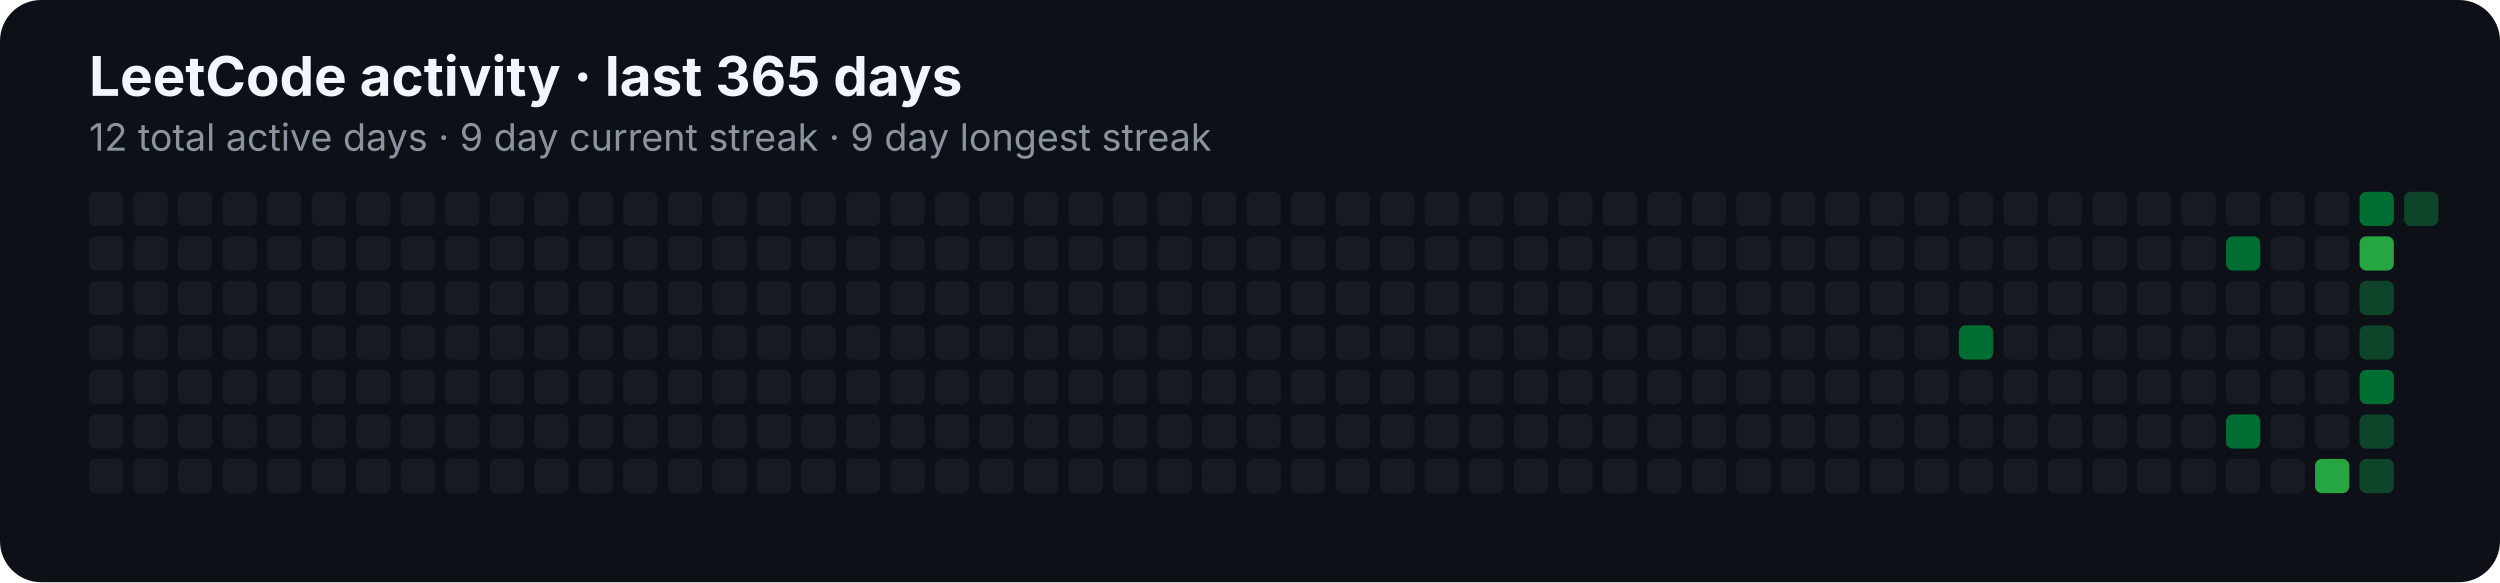
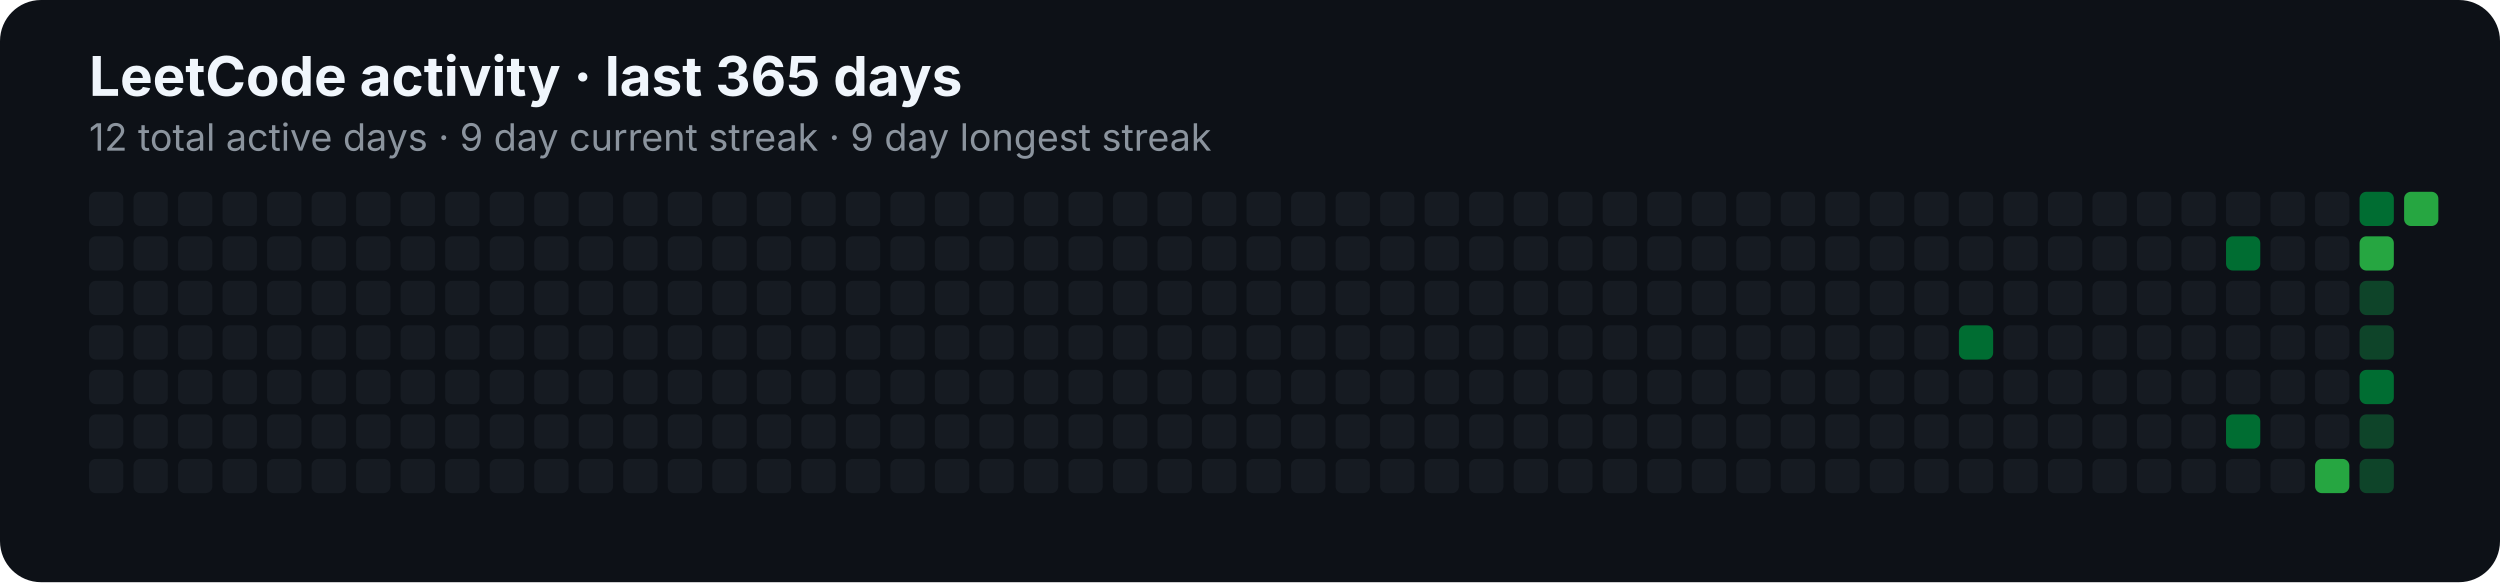
<svg xmlns="http://www.w3.org/2000/svg" width="730" height="170" role="img" aria-label="LeetCode activity over the last 365 days">
  <rect width="100%" height="100%" rx="12" fill="#0d1117" />
  <style>text{font-family:-apple-system,BlinkMacSystemFont,Segoe UI,sans-serif;fill:#8b949e}.h{font-size:16px;font-weight:650;fill:#f0f6fc}.s{font-size:11px}</style>
  <text x="26" y="28" class="h">LeetCode activity · last 365 days</text>
  <text x="26" y="44" class="s">12 total active days · 9 day current streak · 9 day longest streak</text>
  <rect x="26" y="56" width="10" height="10" rx="2" fill="#161b22" />
  <rect x="26" y="69" width="10" height="10" rx="2" fill="#161b22" />
  <rect x="26" y="82" width="10" height="10" rx="2" fill="#161b22" />
  <rect x="26" y="95" width="10" height="10" rx="2" fill="#161b22" />
  <rect x="26" y="108" width="10" height="10" rx="2" fill="#161b22" />
  <rect x="26" y="121" width="10" height="10" rx="2" fill="#161b22" />
  <rect x="26" y="134" width="10" height="10" rx="2" fill="#161b22" />
  <rect x="39" y="56" width="10" height="10" rx="2" fill="#161b22" />
  <rect x="39" y="69" width="10" height="10" rx="2" fill="#161b22" />
  <rect x="39" y="82" width="10" height="10" rx="2" fill="#161b22" />
  <rect x="39" y="95" width="10" height="10" rx="2" fill="#161b22" />
  <rect x="39" y="108" width="10" height="10" rx="2" fill="#161b22" />
  <rect x="39" y="121" width="10" height="10" rx="2" fill="#161b22" />
  <rect x="39" y="134" width="10" height="10" rx="2" fill="#161b22" />
  <rect x="52" y="56" width="10" height="10" rx="2" fill="#161b22" />
  <rect x="52" y="69" width="10" height="10" rx="2" fill="#161b22" />
  <rect x="52" y="82" width="10" height="10" rx="2" fill="#161b22" />
  <rect x="52" y="95" width="10" height="10" rx="2" fill="#161b22" />
  <rect x="52" y="108" width="10" height="10" rx="2" fill="#161b22" />
  <rect x="52" y="121" width="10" height="10" rx="2" fill="#161b22" />
  <rect x="52" y="134" width="10" height="10" rx="2" fill="#161b22" />
  <rect x="65" y="56" width="10" height="10" rx="2" fill="#161b22" />
  <rect x="65" y="69" width="10" height="10" rx="2" fill="#161b22" />
  <rect x="65" y="82" width="10" height="10" rx="2" fill="#161b22" />
  <rect x="65" y="95" width="10" height="10" rx="2" fill="#161b22" />
  <rect x="65" y="108" width="10" height="10" rx="2" fill="#161b22" />
  <rect x="65" y="121" width="10" height="10" rx="2" fill="#161b22" />
  <rect x="65" y="134" width="10" height="10" rx="2" fill="#161b22" />
  <rect x="78" y="56" width="10" height="10" rx="2" fill="#161b22" />
  <rect x="78" y="69" width="10" height="10" rx="2" fill="#161b22" />
  <rect x="78" y="82" width="10" height="10" rx="2" fill="#161b22" />
  <rect x="78" y="95" width="10" height="10" rx="2" fill="#161b22" />
  <rect x="78" y="108" width="10" height="10" rx="2" fill="#161b22" />
  <rect x="78" y="121" width="10" height="10" rx="2" fill="#161b22" />
  <rect x="78" y="134" width="10" height="10" rx="2" fill="#161b22" />
  <rect x="91" y="56" width="10" height="10" rx="2" fill="#161b22" />
  <rect x="91" y="69" width="10" height="10" rx="2" fill="#161b22" />
  <rect x="91" y="82" width="10" height="10" rx="2" fill="#161b22" />
  <rect x="91" y="95" width="10" height="10" rx="2" fill="#161b22" />
  <rect x="91" y="108" width="10" height="10" rx="2" fill="#161b22" />
  <rect x="91" y="121" width="10" height="10" rx="2" fill="#161b22" />
  <rect x="91" y="134" width="10" height="10" rx="2" fill="#161b22" />
  <rect x="104" y="56" width="10" height="10" rx="2" fill="#161b22" />
  <rect x="104" y="69" width="10" height="10" rx="2" fill="#161b22" />
  <rect x="104" y="82" width="10" height="10" rx="2" fill="#161b22" />
  <rect x="104" y="95" width="10" height="10" rx="2" fill="#161b22" />
  <rect x="104" y="108" width="10" height="10" rx="2" fill="#161b22" />
  <rect x="104" y="121" width="10" height="10" rx="2" fill="#161b22" />
  <rect x="104" y="134" width="10" height="10" rx="2" fill="#161b22" />
  <rect x="117" y="56" width="10" height="10" rx="2" fill="#161b22" />
  <rect x="117" y="69" width="10" height="10" rx="2" fill="#161b22" />
  <rect x="117" y="82" width="10" height="10" rx="2" fill="#161b22" />
  <rect x="117" y="95" width="10" height="10" rx="2" fill="#161b22" />
  <rect x="117" y="108" width="10" height="10" rx="2" fill="#161b22" />
  <rect x="117" y="121" width="10" height="10" rx="2" fill="#161b22" />
  <rect x="117" y="134" width="10" height="10" rx="2" fill="#161b22" />
  <rect x="130" y="56" width="10" height="10" rx="2" fill="#161b22" />
  <rect x="130" y="69" width="10" height="10" rx="2" fill="#161b22" />
  <rect x="130" y="82" width="10" height="10" rx="2" fill="#161b22" />
  <rect x="130" y="95" width="10" height="10" rx="2" fill="#161b22" />
  <rect x="130" y="108" width="10" height="10" rx="2" fill="#161b22" />
  <rect x="130" y="121" width="10" height="10" rx="2" fill="#161b22" />
  <rect x="130" y="134" width="10" height="10" rx="2" fill="#161b22" />
  <rect x="143" y="56" width="10" height="10" rx="2" fill="#161b22" />
  <rect x="143" y="69" width="10" height="10" rx="2" fill="#161b22" />
  <rect x="143" y="82" width="10" height="10" rx="2" fill="#161b22" />
  <rect x="143" y="95" width="10" height="10" rx="2" fill="#161b22" />
  <rect x="143" y="108" width="10" height="10" rx="2" fill="#161b22" />
  <rect x="143" y="121" width="10" height="10" rx="2" fill="#161b22" />
  <rect x="143" y="134" width="10" height="10" rx="2" fill="#161b22" />
  <rect x="156" y="56" width="10" height="10" rx="2" fill="#161b22" />
  <rect x="156" y="69" width="10" height="10" rx="2" fill="#161b22" />
  <rect x="156" y="82" width="10" height="10" rx="2" fill="#161b22" />
  <rect x="156" y="95" width="10" height="10" rx="2" fill="#161b22" />
  <rect x="156" y="108" width="10" height="10" rx="2" fill="#161b22" />
  <rect x="156" y="121" width="10" height="10" rx="2" fill="#161b22" />
  <rect x="156" y="134" width="10" height="10" rx="2" fill="#161b22" />
  <rect x="169" y="56" width="10" height="10" rx="2" fill="#161b22" />
  <rect x="169" y="69" width="10" height="10" rx="2" fill="#161b22" />
  <rect x="169" y="82" width="10" height="10" rx="2" fill="#161b22" />
  <rect x="169" y="95" width="10" height="10" rx="2" fill="#161b22" />
  <rect x="169" y="108" width="10" height="10" rx="2" fill="#161b22" />
  <rect x="169" y="121" width="10" height="10" rx="2" fill="#161b22" />
  <rect x="169" y="134" width="10" height="10" rx="2" fill="#161b22" />
  <rect x="182" y="56" width="10" height="10" rx="2" fill="#161b22" />
  <rect x="182" y="69" width="10" height="10" rx="2" fill="#161b22" />
  <rect x="182" y="82" width="10" height="10" rx="2" fill="#161b22" />
  <rect x="182" y="95" width="10" height="10" rx="2" fill="#161b22" />
  <rect x="182" y="108" width="10" height="10" rx="2" fill="#161b22" />
  <rect x="182" y="121" width="10" height="10" rx="2" fill="#161b22" />
  <rect x="182" y="134" width="10" height="10" rx="2" fill="#161b22" />
  <rect x="195" y="56" width="10" height="10" rx="2" fill="#161b22" />
  <rect x="195" y="69" width="10" height="10" rx="2" fill="#161b22" />
  <rect x="195" y="82" width="10" height="10" rx="2" fill="#161b22" />
  <rect x="195" y="95" width="10" height="10" rx="2" fill="#161b22" />
  <rect x="195" y="108" width="10" height="10" rx="2" fill="#161b22" />
  <rect x="195" y="121" width="10" height="10" rx="2" fill="#161b22" />
  <rect x="195" y="134" width="10" height="10" rx="2" fill="#161b22" />
  <rect x="208" y="56" width="10" height="10" rx="2" fill="#161b22" />
  <rect x="208" y="69" width="10" height="10" rx="2" fill="#161b22" />
  <rect x="208" y="82" width="10" height="10" rx="2" fill="#161b22" />
  <rect x="208" y="95" width="10" height="10" rx="2" fill="#161b22" />
  <rect x="208" y="108" width="10" height="10" rx="2" fill="#161b22" />
  <rect x="208" y="121" width="10" height="10" rx="2" fill="#161b22" />
  <rect x="208" y="134" width="10" height="10" rx="2" fill="#161b22" />
  <rect x="221" y="56" width="10" height="10" rx="2" fill="#161b22" />
  <rect x="221" y="69" width="10" height="10" rx="2" fill="#161b22" />
  <rect x="221" y="82" width="10" height="10" rx="2" fill="#161b22" />
  <rect x="221" y="95" width="10" height="10" rx="2" fill="#161b22" />
  <rect x="221" y="108" width="10" height="10" rx="2" fill="#161b22" />
  <rect x="221" y="121" width="10" height="10" rx="2" fill="#161b22" />
  <rect x="221" y="134" width="10" height="10" rx="2" fill="#161b22" />
  <rect x="234" y="56" width="10" height="10" rx="2" fill="#161b22" />
  <rect x="234" y="69" width="10" height="10" rx="2" fill="#161b22" />
  <rect x="234" y="82" width="10" height="10" rx="2" fill="#161b22" />
  <rect x="234" y="95" width="10" height="10" rx="2" fill="#161b22" />
  <rect x="234" y="108" width="10" height="10" rx="2" fill="#161b22" />
  <rect x="234" y="121" width="10" height="10" rx="2" fill="#161b22" />
  <rect x="234" y="134" width="10" height="10" rx="2" fill="#161b22" />
  <rect x="247" y="56" width="10" height="10" rx="2" fill="#161b22" />
  <rect x="247" y="69" width="10" height="10" rx="2" fill="#161b22" />
  <rect x="247" y="82" width="10" height="10" rx="2" fill="#161b22" />
  <rect x="247" y="95" width="10" height="10" rx="2" fill="#161b22" />
  <rect x="247" y="108" width="10" height="10" rx="2" fill="#161b22" />
  <rect x="247" y="121" width="10" height="10" rx="2" fill="#161b22" />
  <rect x="247" y="134" width="10" height="10" rx="2" fill="#161b22" />
  <rect x="260" y="56" width="10" height="10" rx="2" fill="#161b22" />
  <rect x="260" y="69" width="10" height="10" rx="2" fill="#161b22" />
  <rect x="260" y="82" width="10" height="10" rx="2" fill="#161b22" />
  <rect x="260" y="95" width="10" height="10" rx="2" fill="#161b22" />
  <rect x="260" y="108" width="10" height="10" rx="2" fill="#161b22" />
  <rect x="260" y="121" width="10" height="10" rx="2" fill="#161b22" />
  <rect x="260" y="134" width="10" height="10" rx="2" fill="#161b22" />
  <rect x="273" y="56" width="10" height="10" rx="2" fill="#161b22" />
  <rect x="273" y="69" width="10" height="10" rx="2" fill="#161b22" />
  <rect x="273" y="82" width="10" height="10" rx="2" fill="#161b22" />
  <rect x="273" y="95" width="10" height="10" rx="2" fill="#161b22" />
  <rect x="273" y="108" width="10" height="10" rx="2" fill="#161b22" />
  <rect x="273" y="121" width="10" height="10" rx="2" fill="#161b22" />
  <rect x="273" y="134" width="10" height="10" rx="2" fill="#161b22" />
  <rect x="286" y="56" width="10" height="10" rx="2" fill="#161b22" />
  <rect x="286" y="69" width="10" height="10" rx="2" fill="#161b22" />
  <rect x="286" y="82" width="10" height="10" rx="2" fill="#161b22" />
  <rect x="286" y="95" width="10" height="10" rx="2" fill="#161b22" />
  <rect x="286" y="108" width="10" height="10" rx="2" fill="#161b22" />
  <rect x="286" y="121" width="10" height="10" rx="2" fill="#161b22" />
  <rect x="286" y="134" width="10" height="10" rx="2" fill="#161b22" />
  <rect x="299" y="56" width="10" height="10" rx="2" fill="#161b22" />
  <rect x="299" y="69" width="10" height="10" rx="2" fill="#161b22" />
  <rect x="299" y="82" width="10" height="10" rx="2" fill="#161b22" />
  <rect x="299" y="95" width="10" height="10" rx="2" fill="#161b22" />
  <rect x="299" y="108" width="10" height="10" rx="2" fill="#161b22" />
  <rect x="299" y="121" width="10" height="10" rx="2" fill="#161b22" />
  <rect x="299" y="134" width="10" height="10" rx="2" fill="#161b22" />
  <rect x="312" y="56" width="10" height="10" rx="2" fill="#161b22" />
  <rect x="312" y="69" width="10" height="10" rx="2" fill="#161b22" />
  <rect x="312" y="82" width="10" height="10" rx="2" fill="#161b22" />
  <rect x="312" y="95" width="10" height="10" rx="2" fill="#161b22" />
  <rect x="312" y="108" width="10" height="10" rx="2" fill="#161b22" />
  <rect x="312" y="121" width="10" height="10" rx="2" fill="#161b22" />
  <rect x="312" y="134" width="10" height="10" rx="2" fill="#161b22" />
  <rect x="325" y="56" width="10" height="10" rx="2" fill="#161b22" />
  <rect x="325" y="69" width="10" height="10" rx="2" fill="#161b22" />
  <rect x="325" y="82" width="10" height="10" rx="2" fill="#161b22" />
  <rect x="325" y="95" width="10" height="10" rx="2" fill="#161b22" />
  <rect x="325" y="108" width="10" height="10" rx="2" fill="#161b22" />
  <rect x="325" y="121" width="10" height="10" rx="2" fill="#161b22" />
  <rect x="325" y="134" width="10" height="10" rx="2" fill="#161b22" />
  <rect x="338" y="56" width="10" height="10" rx="2" fill="#161b22" />
  <rect x="338" y="69" width="10" height="10" rx="2" fill="#161b22" />
  <rect x="338" y="82" width="10" height="10" rx="2" fill="#161b22" />
  <rect x="338" y="95" width="10" height="10" rx="2" fill="#161b22" />
  <rect x="338" y="108" width="10" height="10" rx="2" fill="#161b22" />
  <rect x="338" y="121" width="10" height="10" rx="2" fill="#161b22" />
  <rect x="338" y="134" width="10" height="10" rx="2" fill="#161b22" />
  <rect x="351" y="56" width="10" height="10" rx="2" fill="#161b22" />
  <rect x="351" y="69" width="10" height="10" rx="2" fill="#161b22" />
  <rect x="351" y="82" width="10" height="10" rx="2" fill="#161b22" />
  <rect x="351" y="95" width="10" height="10" rx="2" fill="#161b22" />
  <rect x="351" y="108" width="10" height="10" rx="2" fill="#161b22" />
  <rect x="351" y="121" width="10" height="10" rx="2" fill="#161b22" />
  <rect x="351" y="134" width="10" height="10" rx="2" fill="#161b22" />
  <rect x="364" y="56" width="10" height="10" rx="2" fill="#161b22" />
  <rect x="364" y="69" width="10" height="10" rx="2" fill="#161b22" />
  <rect x="364" y="82" width="10" height="10" rx="2" fill="#161b22" />
  <rect x="364" y="95" width="10" height="10" rx="2" fill="#161b22" />
  <rect x="364" y="108" width="10" height="10" rx="2" fill="#161b22" />
  <rect x="364" y="121" width="10" height="10" rx="2" fill="#161b22" />
  <rect x="364" y="134" width="10" height="10" rx="2" fill="#161b22" />
  <rect x="377" y="56" width="10" height="10" rx="2" fill="#161b22" />
  <rect x="377" y="69" width="10" height="10" rx="2" fill="#161b22" />
  <rect x="377" y="82" width="10" height="10" rx="2" fill="#161b22" />
  <rect x="377" y="95" width="10" height="10" rx="2" fill="#161b22" />
  <rect x="377" y="108" width="10" height="10" rx="2" fill="#161b22" />
  <rect x="377" y="121" width="10" height="10" rx="2" fill="#161b22" />
  <rect x="377" y="134" width="10" height="10" rx="2" fill="#161b22" />
  <rect x="390" y="56" width="10" height="10" rx="2" fill="#161b22" />
  <rect x="390" y="69" width="10" height="10" rx="2" fill="#161b22" />
  <rect x="390" y="82" width="10" height="10" rx="2" fill="#161b22" />
  <rect x="390" y="95" width="10" height="10" rx="2" fill="#161b22" />
  <rect x="390" y="108" width="10" height="10" rx="2" fill="#161b22" />
  <rect x="390" y="121" width="10" height="10" rx="2" fill="#161b22" />
  <rect x="390" y="134" width="10" height="10" rx="2" fill="#161b22" />
  <rect x="403" y="56" width="10" height="10" rx="2" fill="#161b22" />
  <rect x="403" y="69" width="10" height="10" rx="2" fill="#161b22" />
  <rect x="403" y="82" width="10" height="10" rx="2" fill="#161b22" />
  <rect x="403" y="95" width="10" height="10" rx="2" fill="#161b22" />
  <rect x="403" y="108" width="10" height="10" rx="2" fill="#161b22" />
  <rect x="403" y="121" width="10" height="10" rx="2" fill="#161b22" />
  <rect x="403" y="134" width="10" height="10" rx="2" fill="#161b22" />
  <rect x="416" y="56" width="10" height="10" rx="2" fill="#161b22" />
  <rect x="416" y="69" width="10" height="10" rx="2" fill="#161b22" />
  <rect x="416" y="82" width="10" height="10" rx="2" fill="#161b22" />
  <rect x="416" y="95" width="10" height="10" rx="2" fill="#161b22" />
  <rect x="416" y="108" width="10" height="10" rx="2" fill="#161b22" />
  <rect x="416" y="121" width="10" height="10" rx="2" fill="#161b22" />
  <rect x="416" y="134" width="10" height="10" rx="2" fill="#161b22" />
  <rect x="429" y="56" width="10" height="10" rx="2" fill="#161b22" />
  <rect x="429" y="69" width="10" height="10" rx="2" fill="#161b22" />
  <rect x="429" y="82" width="10" height="10" rx="2" fill="#161b22" />
  <rect x="429" y="95" width="10" height="10" rx="2" fill="#161b22" />
  <rect x="429" y="108" width="10" height="10" rx="2" fill="#161b22" />
  <rect x="429" y="121" width="10" height="10" rx="2" fill="#161b22" />
  <rect x="429" y="134" width="10" height="10" rx="2" fill="#161b22" />
  <rect x="442" y="56" width="10" height="10" rx="2" fill="#161b22" />
  <rect x="442" y="69" width="10" height="10" rx="2" fill="#161b22" />
  <rect x="442" y="82" width="10" height="10" rx="2" fill="#161b22" />
  <rect x="442" y="95" width="10" height="10" rx="2" fill="#161b22" />
  <rect x="442" y="108" width="10" height="10" rx="2" fill="#161b22" />
  <rect x="442" y="121" width="10" height="10" rx="2" fill="#161b22" />
  <rect x="442" y="134" width="10" height="10" rx="2" fill="#161b22" />
  <rect x="455" y="56" width="10" height="10" rx="2" fill="#161b22" />
  <rect x="455" y="69" width="10" height="10" rx="2" fill="#161b22" />
  <rect x="455" y="82" width="10" height="10" rx="2" fill="#161b22" />
  <rect x="455" y="95" width="10" height="10" rx="2" fill="#161b22" />
  <rect x="455" y="108" width="10" height="10" rx="2" fill="#161b22" />
  <rect x="455" y="121" width="10" height="10" rx="2" fill="#161b22" />
  <rect x="455" y="134" width="10" height="10" rx="2" fill="#161b22" />
  <rect x="468" y="56" width="10" height="10" rx="2" fill="#161b22" />
  <rect x="468" y="69" width="10" height="10" rx="2" fill="#161b22" />
  <rect x="468" y="82" width="10" height="10" rx="2" fill="#161b22" />
  <rect x="468" y="95" width="10" height="10" rx="2" fill="#161b22" />
  <rect x="468" y="108" width="10" height="10" rx="2" fill="#161b22" />
  <rect x="468" y="121" width="10" height="10" rx="2" fill="#161b22" />
  <rect x="468" y="134" width="10" height="10" rx="2" fill="#161b22" />
  <rect x="481" y="56" width="10" height="10" rx="2" fill="#161b22" />
  <rect x="481" y="69" width="10" height="10" rx="2" fill="#161b22" />
  <rect x="481" y="82" width="10" height="10" rx="2" fill="#161b22" />
  <rect x="481" y="95" width="10" height="10" rx="2" fill="#161b22" />
  <rect x="481" y="108" width="10" height="10" rx="2" fill="#161b22" />
  <rect x="481" y="121" width="10" height="10" rx="2" fill="#161b22" />
  <rect x="481" y="134" width="10" height="10" rx="2" fill="#161b22" />
  <rect x="494" y="56" width="10" height="10" rx="2" fill="#161b22" />
  <rect x="494" y="69" width="10" height="10" rx="2" fill="#161b22" />
  <rect x="494" y="82" width="10" height="10" rx="2" fill="#161b22" />
  <rect x="494" y="95" width="10" height="10" rx="2" fill="#161b22" />
  <rect x="494" y="108" width="10" height="10" rx="2" fill="#161b22" />
  <rect x="494" y="121" width="10" height="10" rx="2" fill="#161b22" />
  <rect x="494" y="134" width="10" height="10" rx="2" fill="#161b22" />
  <rect x="507" y="56" width="10" height="10" rx="2" fill="#161b22" />
  <rect x="507" y="69" width="10" height="10" rx="2" fill="#161b22" />
  <rect x="507" y="82" width="10" height="10" rx="2" fill="#161b22" />
  <rect x="507" y="95" width="10" height="10" rx="2" fill="#161b22" />
  <rect x="507" y="108" width="10" height="10" rx="2" fill="#161b22" />
  <rect x="507" y="121" width="10" height="10" rx="2" fill="#161b22" />
  <rect x="507" y="134" width="10" height="10" rx="2" fill="#161b22" />
  <rect x="520" y="56" width="10" height="10" rx="2" fill="#161b22" />
  <rect x="520" y="69" width="10" height="10" rx="2" fill="#161b22" />
  <rect x="520" y="82" width="10" height="10" rx="2" fill="#161b22" />
  <rect x="520" y="95" width="10" height="10" rx="2" fill="#161b22" />
  <rect x="520" y="108" width="10" height="10" rx="2" fill="#161b22" />
  <rect x="520" y="121" width="10" height="10" rx="2" fill="#161b22" />
  <rect x="520" y="134" width="10" height="10" rx="2" fill="#161b22" />
  <rect x="533" y="56" width="10" height="10" rx="2" fill="#161b22" />
  <rect x="533" y="69" width="10" height="10" rx="2" fill="#161b22" />
  <rect x="533" y="82" width="10" height="10" rx="2" fill="#161b22" />
  <rect x="533" y="95" width="10" height="10" rx="2" fill="#161b22" />
  <rect x="533" y="108" width="10" height="10" rx="2" fill="#161b22" />
  <rect x="533" y="121" width="10" height="10" rx="2" fill="#161b22" />
  <rect x="533" y="134" width="10" height="10" rx="2" fill="#161b22" />
  <rect x="546" y="56" width="10" height="10" rx="2" fill="#161b22" />
  <rect x="546" y="69" width="10" height="10" rx="2" fill="#161b22" />
  <rect x="546" y="82" width="10" height="10" rx="2" fill="#161b22" />
  <rect x="546" y="95" width="10" height="10" rx="2" fill="#161b22" />
  <rect x="546" y="108" width="10" height="10" rx="2" fill="#161b22" />
  <rect x="546" y="121" width="10" height="10" rx="2" fill="#161b22" />
  <rect x="546" y="134" width="10" height="10" rx="2" fill="#161b22" />
  <rect x="559" y="56" width="10" height="10" rx="2" fill="#161b22" />
  <rect x="559" y="69" width="10" height="10" rx="2" fill="#161b22" />
  <rect x="559" y="82" width="10" height="10" rx="2" fill="#161b22" />
  <rect x="559" y="95" width="10" height="10" rx="2" fill="#161b22" />
  <rect x="559" y="108" width="10" height="10" rx="2" fill="#161b22" />
  <rect x="559" y="121" width="10" height="10" rx="2" fill="#161b22" />
  <rect x="559" y="134" width="10" height="10" rx="2" fill="#161b22" />
  <rect x="572" y="56" width="10" height="10" rx="2" fill="#161b22" />
  <rect x="572" y="69" width="10" height="10" rx="2" fill="#161b22" />
  <rect x="572" y="82" width="10" height="10" rx="2" fill="#161b22" />
  <rect x="572" y="95" width="10" height="10" rx="2" fill="#006d32" />
  <rect x="572" y="108" width="10" height="10" rx="2" fill="#161b22" />
  <rect x="572" y="121" width="10" height="10" rx="2" fill="#161b22" />
  <rect x="572" y="134" width="10" height="10" rx="2" fill="#161b22" />
  <rect x="585" y="56" width="10" height="10" rx="2" fill="#161b22" />
  <rect x="585" y="69" width="10" height="10" rx="2" fill="#161b22" />
  <rect x="585" y="82" width="10" height="10" rx="2" fill="#161b22" />
  <rect x="585" y="95" width="10" height="10" rx="2" fill="#161b22" />
  <rect x="585" y="108" width="10" height="10" rx="2" fill="#161b22" />
  <rect x="585" y="121" width="10" height="10" rx="2" fill="#161b22" />
  <rect x="585" y="134" width="10" height="10" rx="2" fill="#161b22" />
  <rect x="598" y="56" width="10" height="10" rx="2" fill="#161b22" />
  <rect x="598" y="69" width="10" height="10" rx="2" fill="#161b22" />
  <rect x="598" y="82" width="10" height="10" rx="2" fill="#161b22" />
  <rect x="598" y="95" width="10" height="10" rx="2" fill="#161b22" />
  <rect x="598" y="108" width="10" height="10" rx="2" fill="#161b22" />
  <rect x="598" y="121" width="10" height="10" rx="2" fill="#161b22" />
  <rect x="598" y="134" width="10" height="10" rx="2" fill="#161b22" />
  <rect x="611" y="56" width="10" height="10" rx="2" fill="#161b22" />
  <rect x="611" y="69" width="10" height="10" rx="2" fill="#161b22" />
  <rect x="611" y="82" width="10" height="10" rx="2" fill="#161b22" />
  <rect x="611" y="95" width="10" height="10" rx="2" fill="#161b22" />
  <rect x="611" y="108" width="10" height="10" rx="2" fill="#161b22" />
  <rect x="611" y="121" width="10" height="10" rx="2" fill="#161b22" />
  <rect x="611" y="134" width="10" height="10" rx="2" fill="#161b22" />
  <rect x="624" y="56" width="10" height="10" rx="2" fill="#161b22" />
  <rect x="624" y="69" width="10" height="10" rx="2" fill="#161b22" />
  <rect x="624" y="82" width="10" height="10" rx="2" fill="#161b22" />
  <rect x="624" y="95" width="10" height="10" rx="2" fill="#161b22" />
  <rect x="624" y="108" width="10" height="10" rx="2" fill="#161b22" />
  <rect x="624" y="121" width="10" height="10" rx="2" fill="#161b22" />
  <rect x="624" y="134" width="10" height="10" rx="2" fill="#161b22" />
  <rect x="637" y="56" width="10" height="10" rx="2" fill="#161b22" />
  <rect x="637" y="69" width="10" height="10" rx="2" fill="#161b22" />
  <rect x="637" y="82" width="10" height="10" rx="2" fill="#161b22" />
  <rect x="637" y="95" width="10" height="10" rx="2" fill="#161b22" />
  <rect x="637" y="108" width="10" height="10" rx="2" fill="#161b22" />
  <rect x="637" y="121" width="10" height="10" rx="2" fill="#161b22" />
  <rect x="637" y="134" width="10" height="10" rx="2" fill="#161b22" />
  <rect x="650" y="56" width="10" height="10" rx="2" fill="#161b22" />
  <rect x="650" y="69" width="10" height="10" rx="2" fill="#006d32" />
  <rect x="650" y="82" width="10" height="10" rx="2" fill="#161b22" />
  <rect x="650" y="95" width="10" height="10" rx="2" fill="#161b22" />
  <rect x="650" y="108" width="10" height="10" rx="2" fill="#161b22" />
  <rect x="650" y="121" width="10" height="10" rx="2" fill="#006d32" />
  <rect x="650" y="134" width="10" height="10" rx="2" fill="#161b22" />
  <rect x="663" y="56" width="10" height="10" rx="2" fill="#161b22" />
  <rect x="663" y="69" width="10" height="10" rx="2" fill="#161b22" />
  <rect x="663" y="82" width="10" height="10" rx="2" fill="#161b22" />
  <rect x="663" y="95" width="10" height="10" rx="2" fill="#161b22" />
  <rect x="663" y="108" width="10" height="10" rx="2" fill="#161b22" />
  <rect x="663" y="121" width="10" height="10" rx="2" fill="#161b22" />
  <rect x="663" y="134" width="10" height="10" rx="2" fill="#161b22" />
  <rect x="676" y="56" width="10" height="10" rx="2" fill="#161b22" />
  <rect x="676" y="69" width="10" height="10" rx="2" fill="#161b22" />
  <rect x="676" y="82" width="10" height="10" rx="2" fill="#161b22" />
  <rect x="676" y="95" width="10" height="10" rx="2" fill="#161b22" />
  <rect x="676" y="108" width="10" height="10" rx="2" fill="#161b22" />
  <rect x="676" y="121" width="10" height="10" rx="2" fill="#161b22" />
  <rect x="676" y="134" width="10" height="10" rx="2" fill="#26a641" />
  <rect x="689" y="56" width="10" height="10" rx="2" fill="#006d32" />
  <rect x="689" y="69" width="10" height="10" rx="2" fill="#26a641" />
  <rect x="689" y="82" width="10" height="10" rx="2" fill="#0e4429" />
  <rect x="689" y="95" width="10" height="10" rx="2" fill="#0e4429" />
  <rect x="689" y="108" width="10" height="10" rx="2" fill="#006d32" />
  <rect x="689" y="121" width="10" height="10" rx="2" fill="#0e4429" />
  <rect x="689" y="134" width="10" height="10" rx="2" fill="#0e4429" />
-   <rect x="702" y="56" width="10" height="10" rx="2" fill="#0e4429" />
+   <rect x="702" y="56" width="10" height="10" rx="2" fill="#26a641" />
</svg>
